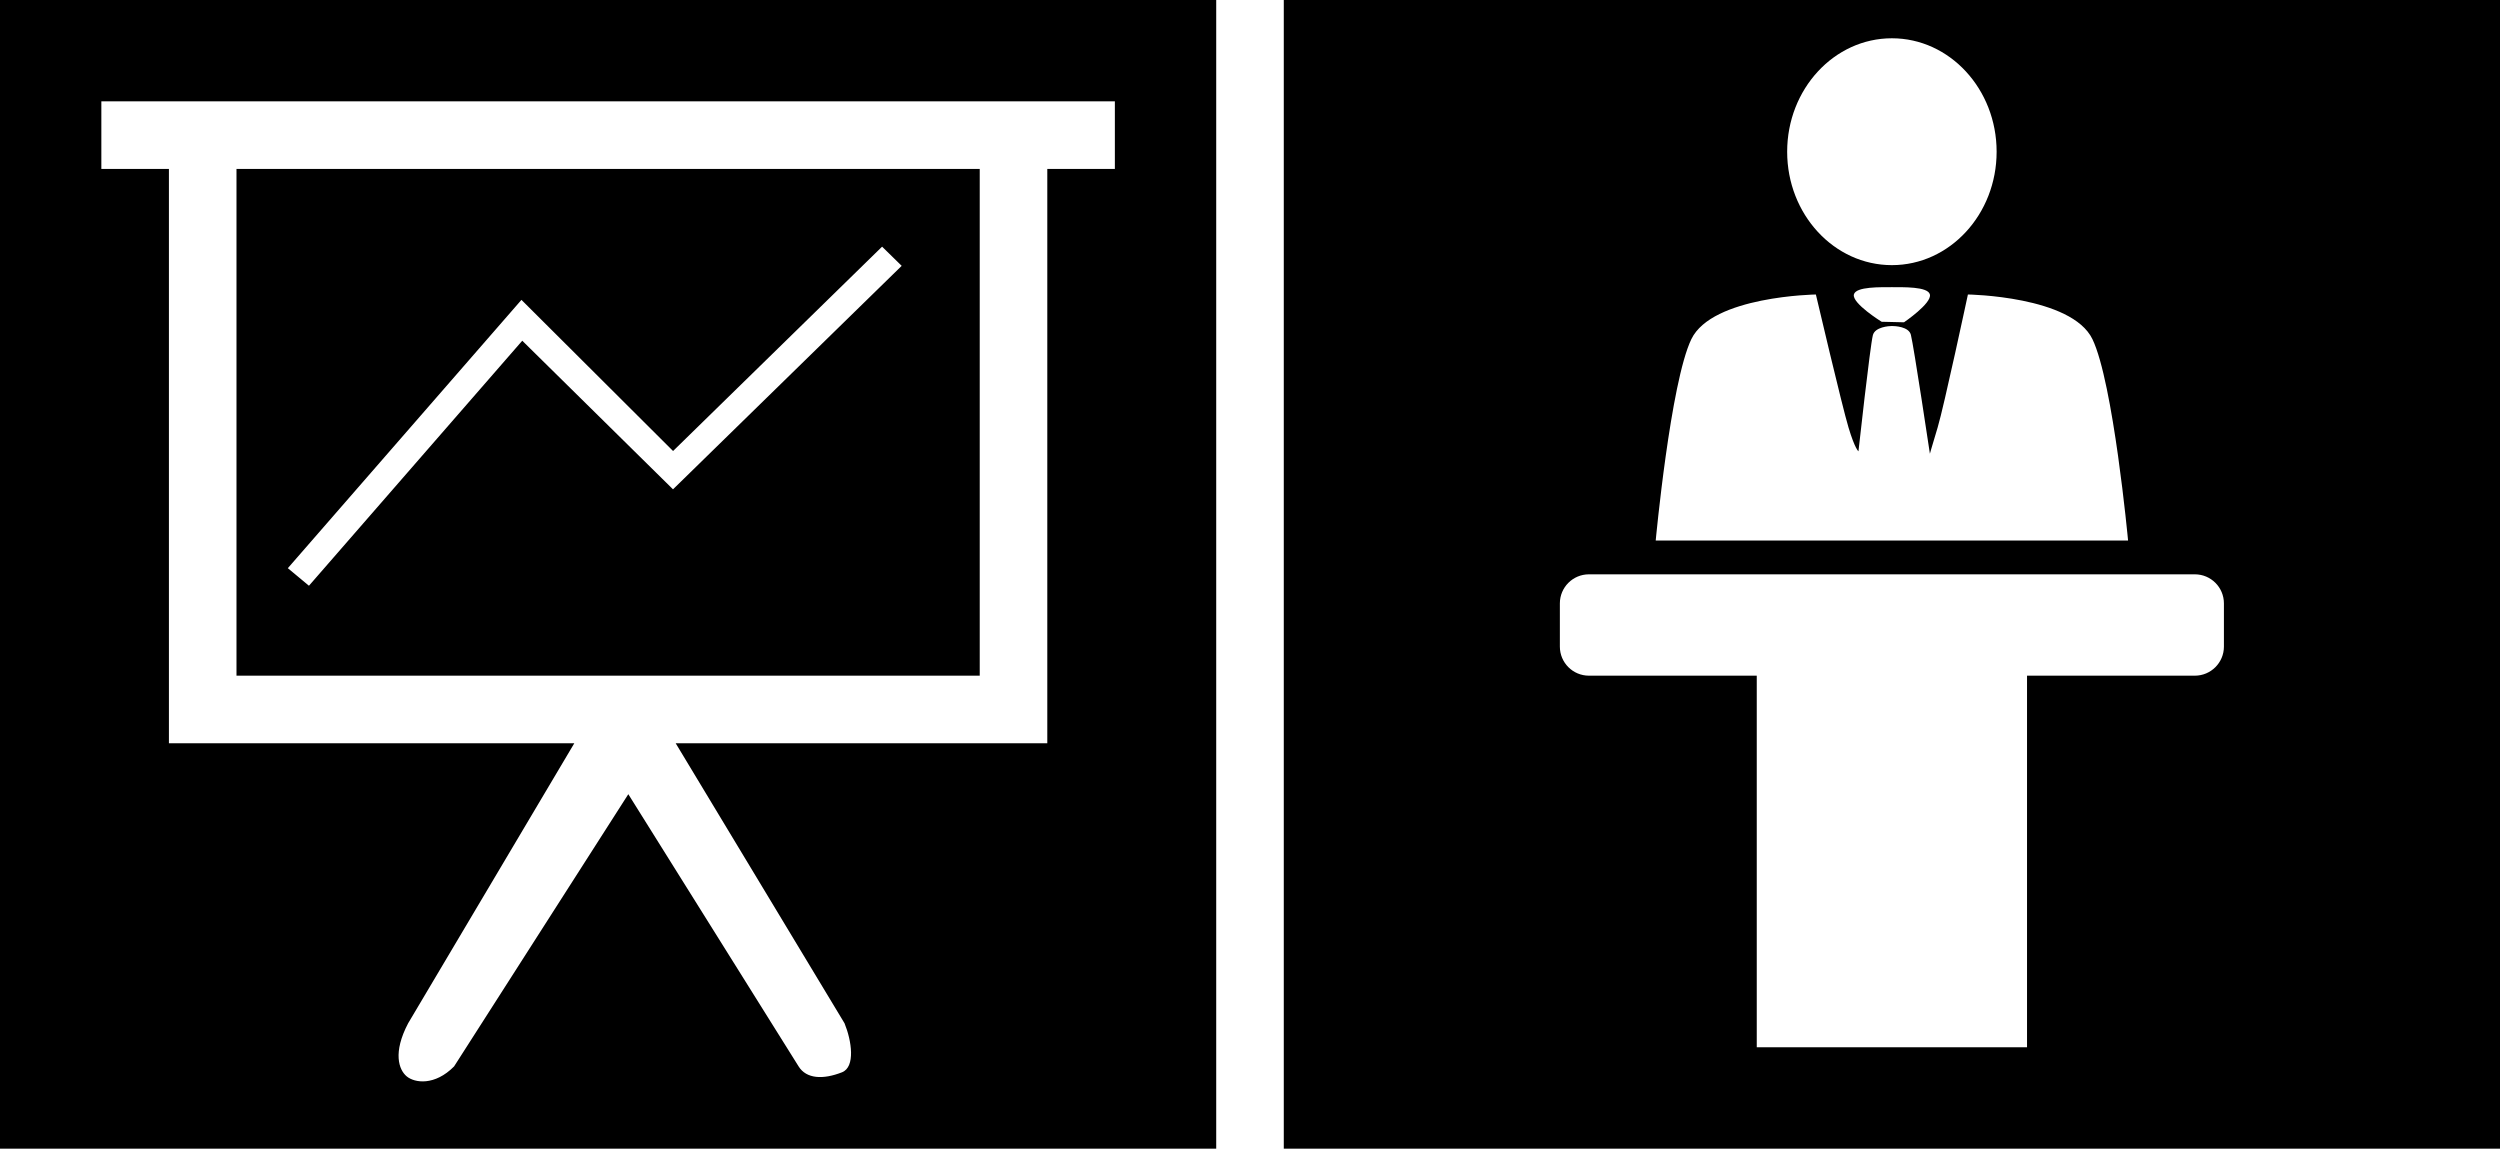
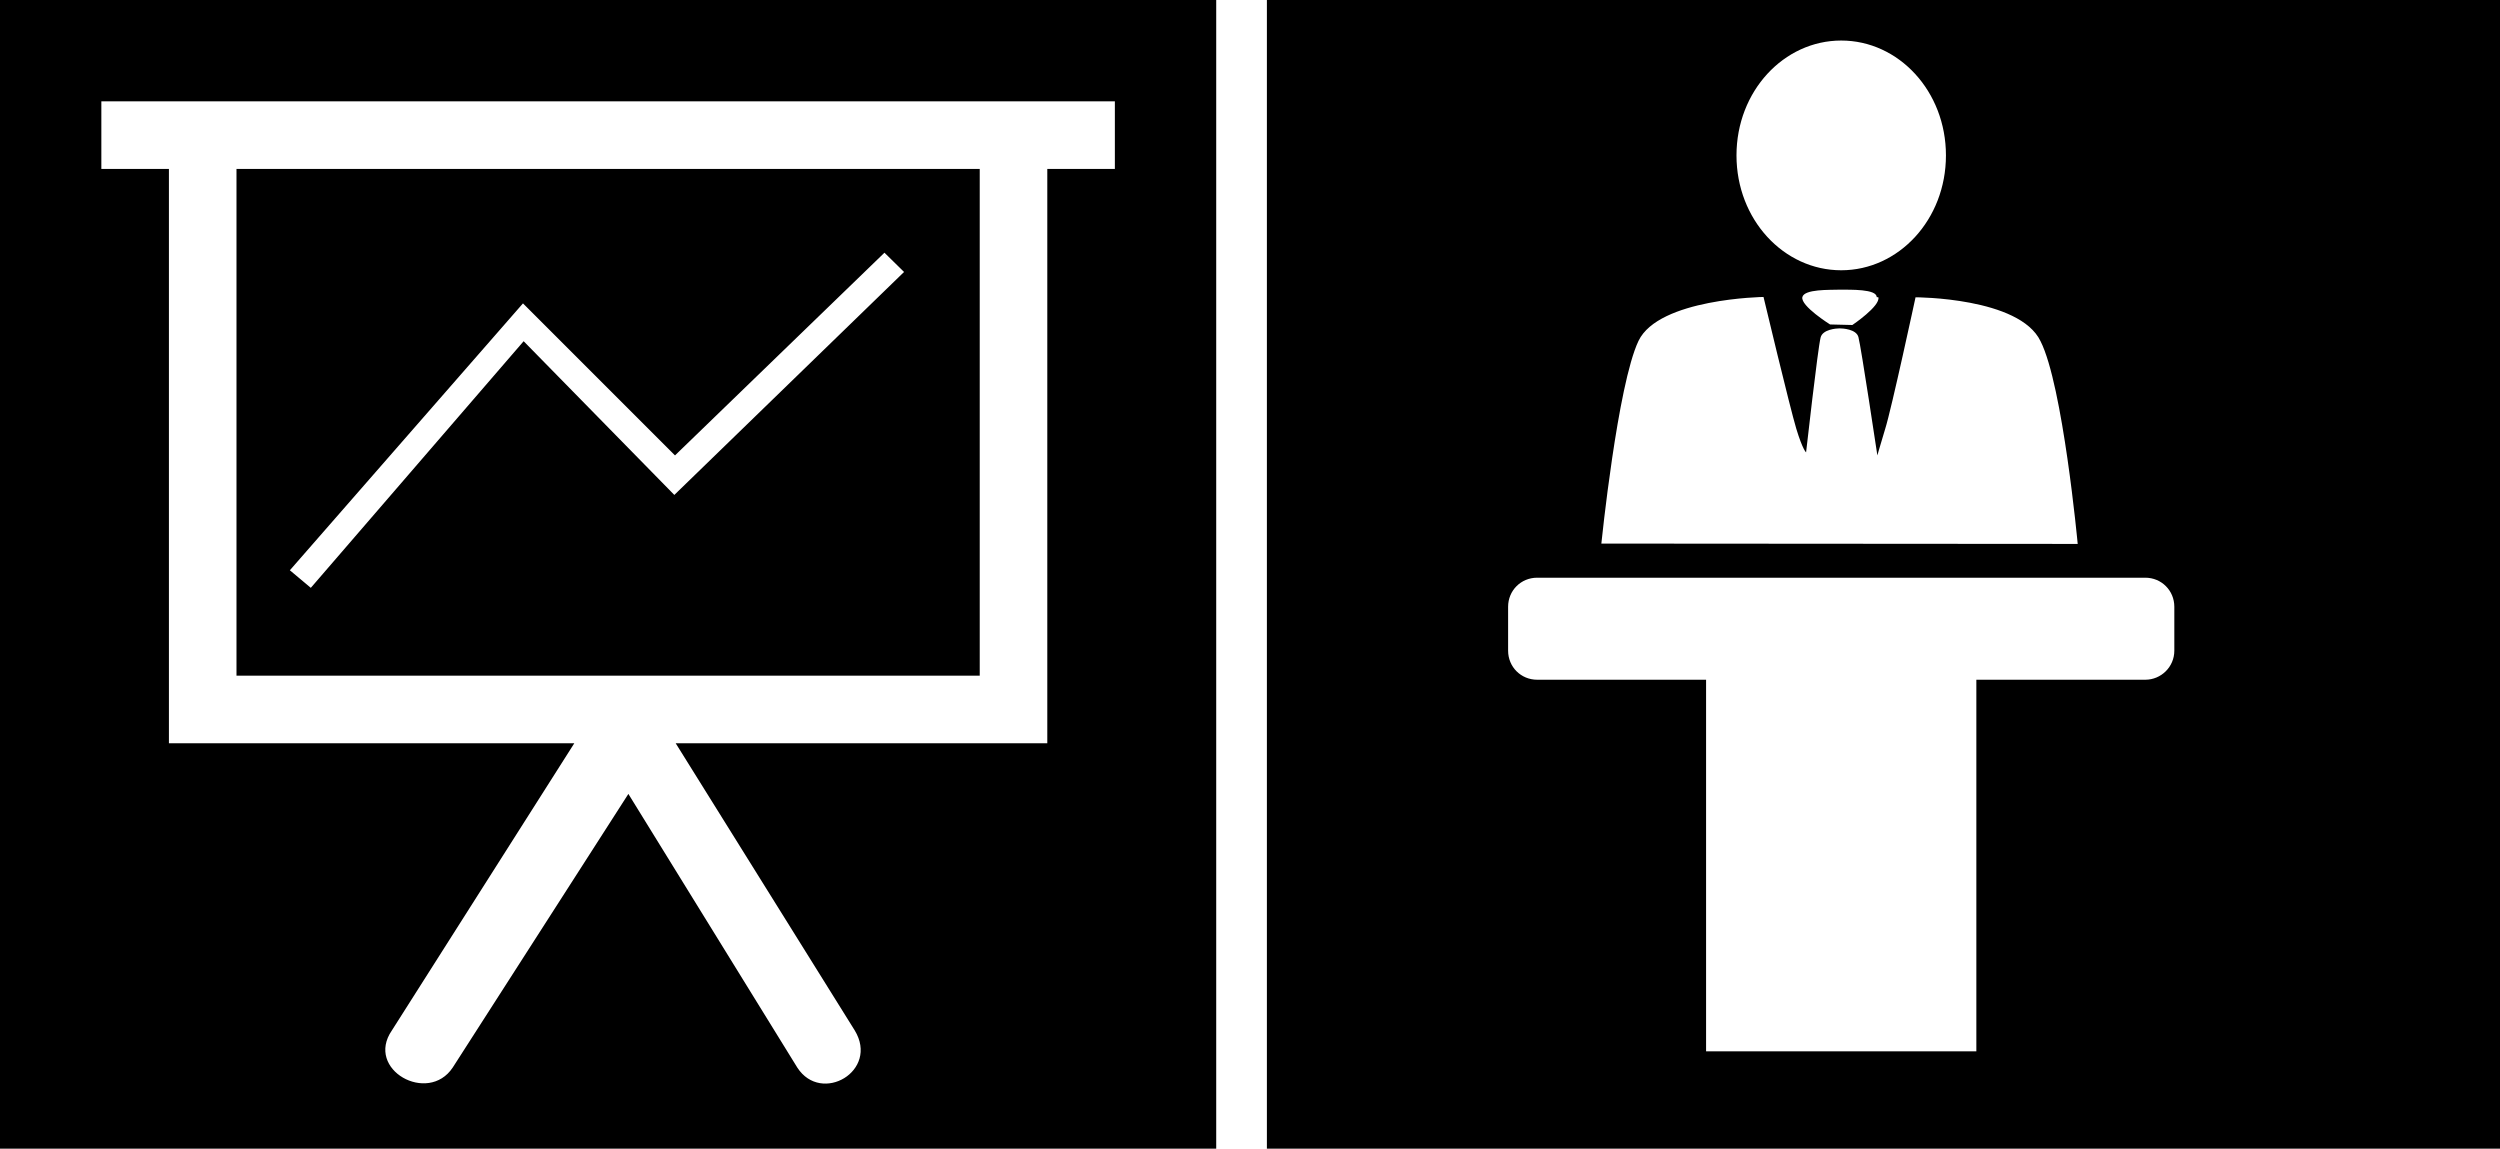
<svg xmlns="http://www.w3.org/2000/svg" width="100%" height="100%" viewBox="0 0 74 34" version="1.1" xml:space="preserve" style="fill-rule:evenodd;clip-rule:evenodd;stroke-linejoin:round;stroke-miterlimit:1.414;">
-   <path d="M36,34L0,34L0,0L36,0L36,34ZM74,34L38,34L38,0L74,0L74,34ZM20,22L24.998,30.289C25.21,30.807 25.325,31.582 24.923,31.74C24.361,31.961 23.869,31.935 23.639,31.566L18.598,23.508L13.441,31.566C12.869,32.144 12.275,32.057 12.039,31.861C11.805,31.667 11.623,31.16 12.081,30.289L17,22L5,22L5,5L3,5L3,3L33,3L33,5L31,5L31,22L20,22ZM64.968,17L47.032,17C46.557,17 46.172,17.385 46.172,17.86L46.172,19.14C46.172,19.615 46.557,20 47.032,20L52,20L52,31L60,31L60,20L64.968,20C65.442,20 65.828,19.615 65.828,19.14L65.828,17.86C65.828,17.385 65.443,17 64.968,17ZM7,5L29,5L29,20L7,20L7,5ZM15.459,10.085L9.145,17.338L8.52,16.818L15.435,8.876L19.923,13.35L26.11,7.301L26.69,7.869L19.921,14.484L15.459,10.085ZM62.991,16C62.99,15.984 62.552,11.315 61.936,10.039C61.319,8.762 58.25,8.717 58.25,8.717C58.25,8.717 57.543,12.025 57.354,12.654C57.164,13.284 57.125,13.43 57.125,13.43C57.125,13.43 56.646,10.234 56.562,9.91C56.5,9.666 56.088,9.65 56,9.65C55.912,9.65 55.5,9.678 55.437,9.921C55.354,10.246 55.01,13.359 55.01,13.359C55.01,13.359 54.905,13.284 54.716,12.654C54.526,12.025 53.75,8.717 53.75,8.717C53.75,8.717 50.681,8.762 50.064,10.039C49.447,11.317 49.009,16 49.009,16L62.991,16ZM57.125,8.717C57.186,8.978 56.358,9.54 56.358,9.54L55.696,9.524C55.696,9.524 54.814,8.978 54.875,8.717C54.931,8.477 55.686,8.503 56,8.5C56.316,8.503 57.069,8.477 57.125,8.717ZM56,1.133C57.711,1.133 59.1,2.638 59.1,4.491C59.1,6.344 57.711,7.848 56,7.848C54.289,7.848 52.9,6.344 52.9,4.491C52.9,2.638 54.289,1.133 56,1.133Z" />
+   <path d="m36 34h-36v-34h36zm-16-12 5.3 8.5c0.73 1.2-0.99 2.2-1.7 1.1l-5-8.1-5.2 8.1c-0.73 1.1-2.6 0.059-1.8-1.1l5.4-8.5h-12v-17h-2v-2h30v2h-2v17zm-13-17h22v15h-22zm8.5 5.1-6.3 7.3-0.62-0.52 6.9-7.9 4.5 4.5 6.2-6 0.58 0.57-6.8 6.6zm58.5 23.9h-36.5v-34h36.5zm-10.5-16.9h-18c-0.48 0-0.86 0.38-0.86 0.86v1.3c0 0.48 0.38 0.86 0.86 0.86h5v11h8v-11h5c0.47 0 0.86-0.38 0.86-0.86v-1.3c0-0.48-0.38-0.86-0.86-0.86zm-2-1c-1e-3 -0.016-0.44-4.7-1.1-6-0.62-1.3-3.7-1.3-3.7-1.3s-0.71 3.3-0.9 3.9c-0.19 0.63-0.23 0.78-0.23 0.78s-0.48-3.2-0.56-3.5c-0.062-0.24-0.47-0.26-0.56-0.26s-0.5 0.028-0.56 0.27c-0.083 0.32-0.43 3.4-0.43 3.4s-0.1-0.075-0.29-0.7c-0.19-0.63-0.97-3.9-0.97-3.9s-3.1 0.045-3.7 1.3c-0.62 1.3-1.1 6-1.1 6zm-5.9-7.3c0.061 0.26-0.77 0.82-0.77 0.82l-0.66-0.016s-0.88-0.55-0.82-0.81c0.056-0.24 0.81-0.21 1.1-0.22 0.32 3e-3 1.1-0.023 1.1 0.22zm-1.1-7.6c1.7 0 3.1 1.5 3.1 3.4s-1.4 3.4-3.1 3.4-3.1-1.5-3.1-3.4 1.4-3.4 3.1-3.4z" />
</svg>
